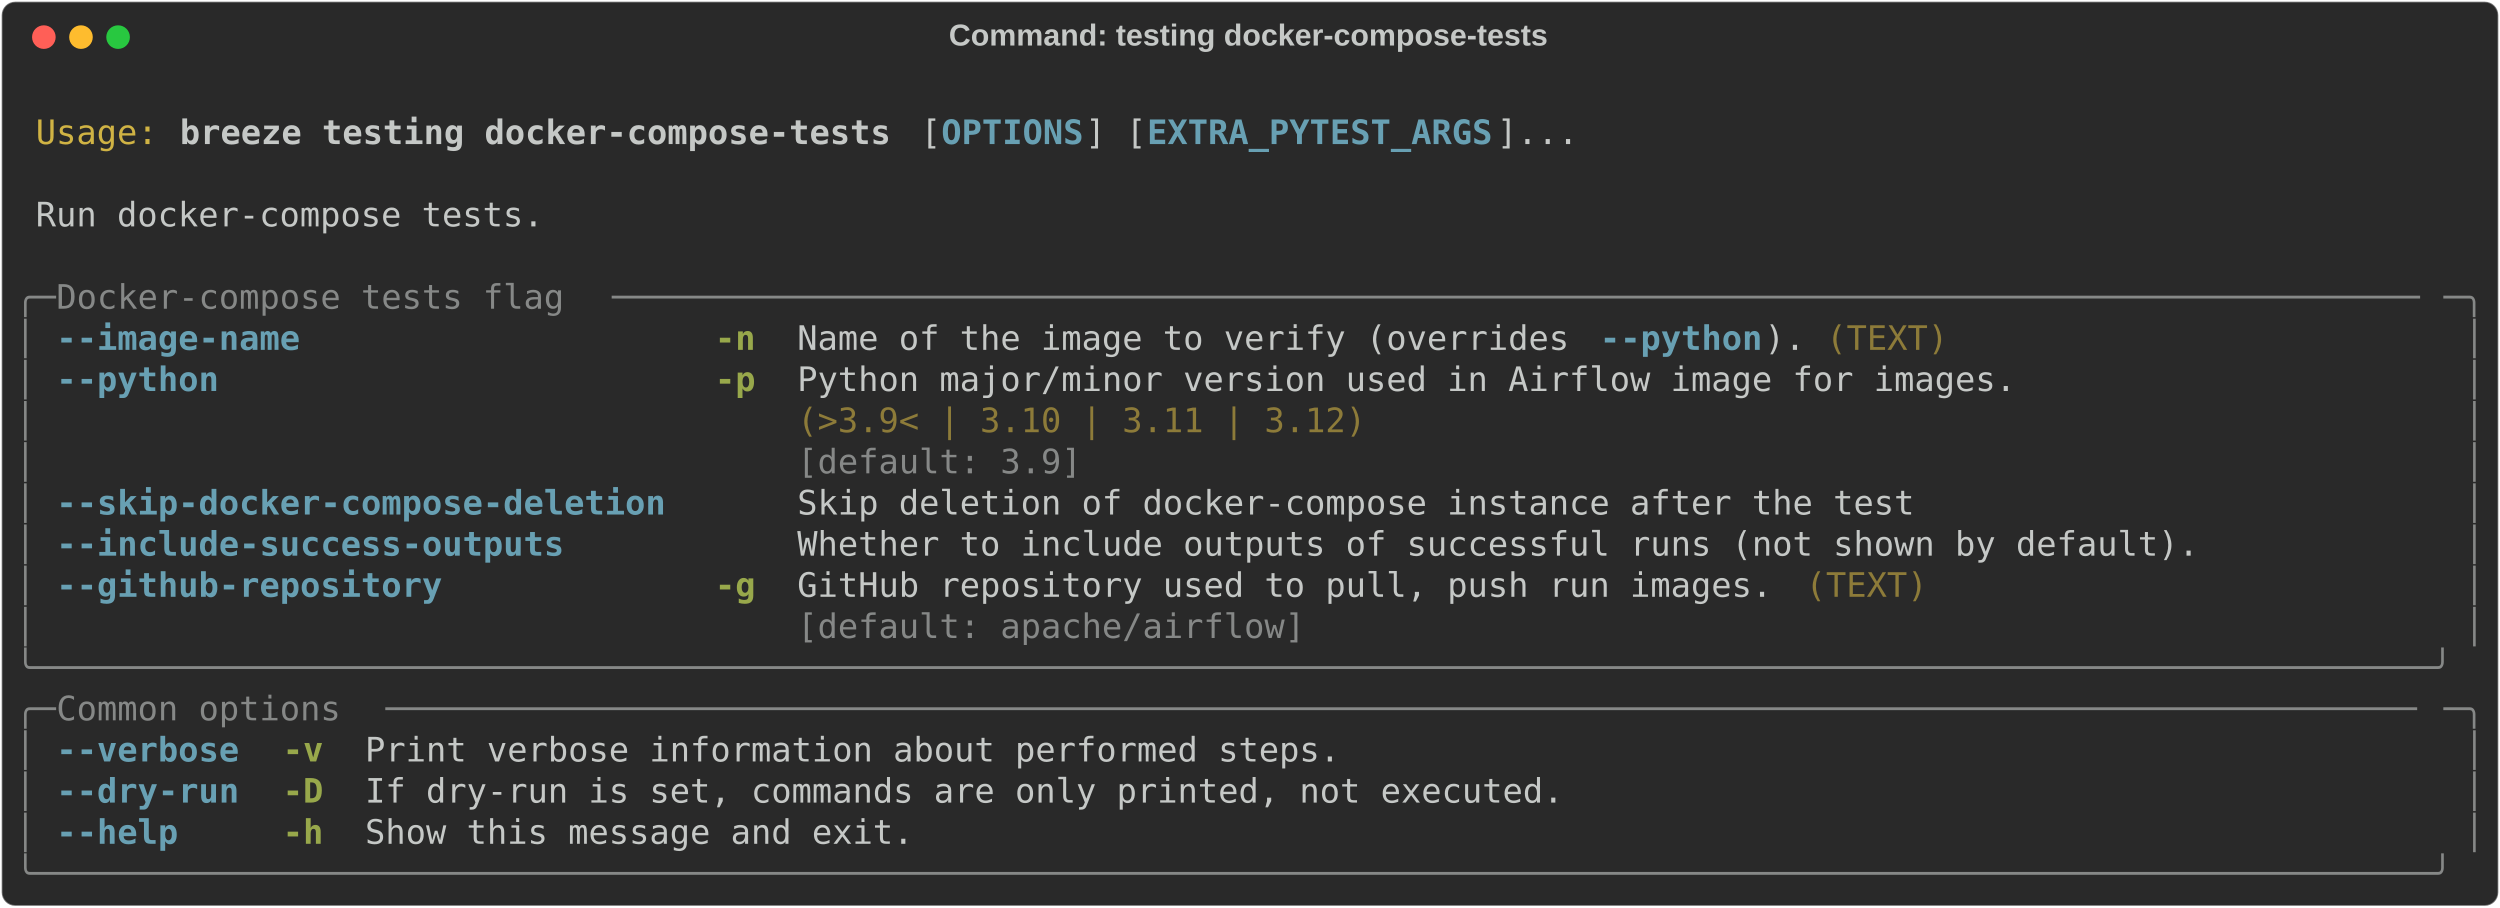
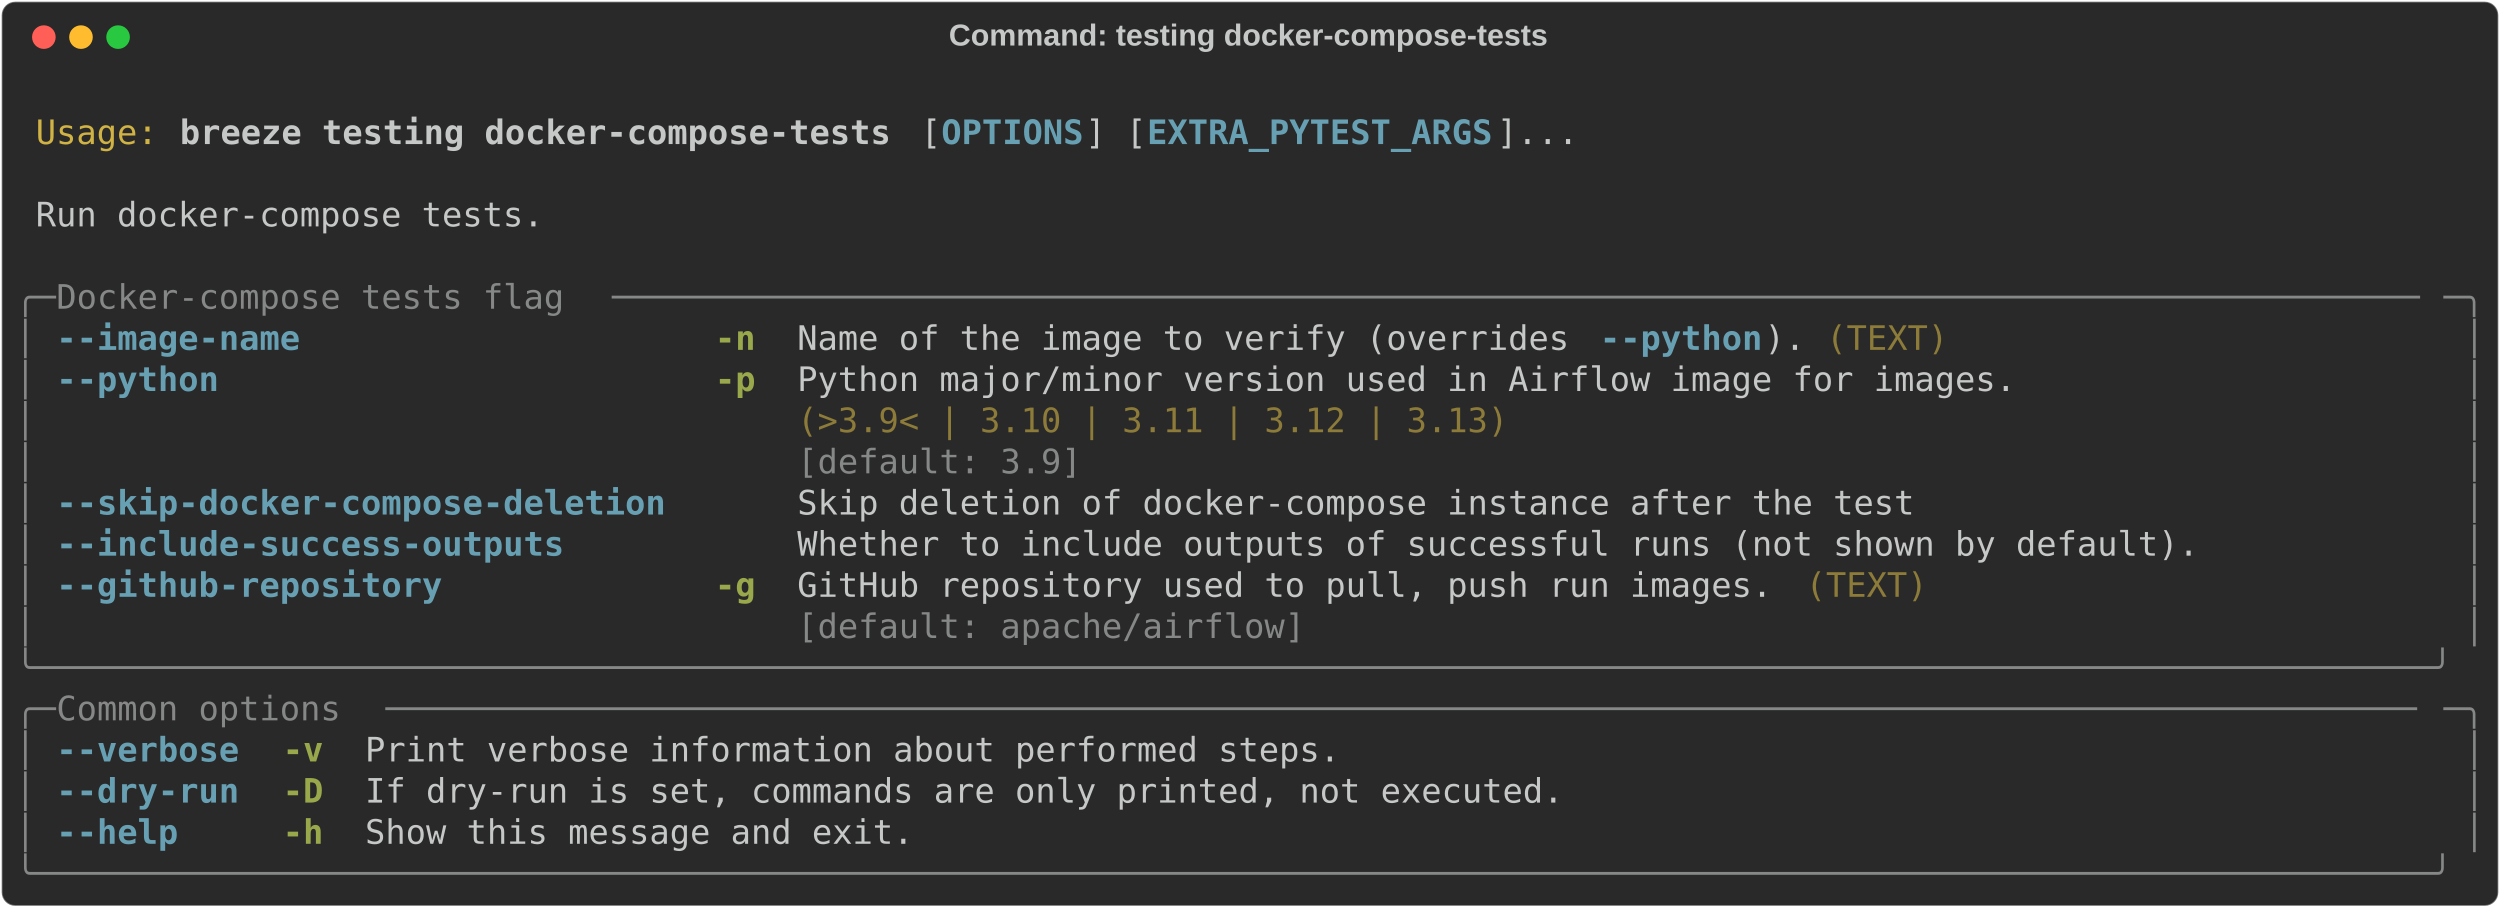
<svg xmlns="http://www.w3.org/2000/svg" class="rich-terminal" viewBox="0 0 1482 538.0">
  <style>

    @font-face {
        font-family: "Fira Code";
        src: local("FiraCode-Regular"),
                url("https://cdnjs.cloudflare.com/ajax/libs/firacode/6.2.0/woff2/FiraCode-Regular.woff2") format("woff2"),
                url("https://cdnjs.cloudflare.com/ajax/libs/firacode/6.2.0/woff/FiraCode-Regular.woff") format("woff");
        font-style: normal;
        font-weight: 400;
    }
    @font-face {
        font-family: "Fira Code";
        src: local("FiraCode-Bold"),
                url("https://cdnjs.cloudflare.com/ajax/libs/firacode/6.2.0/woff2/FiraCode-Bold.woff2") format("woff2"),
                url("https://cdnjs.cloudflare.com/ajax/libs/firacode/6.2.0/woff/FiraCode-Bold.woff") format("woff");
        font-style: bold;
        font-weight: 700;
    }

    .breeze-testing-docker-compose-tests-matrix {
        font-family: Fira Code, monospace;
        font-size: 20px;
        line-height: 24.4px;
        font-variant-east-asian: full-width;
    }

    .breeze-testing-docker-compose-tests-title {
        font-size: 18px;
        font-weight: bold;
        font-family: arial;
    }

    .breeze-testing-docker-compose-tests-r1 { fill: #c5c8c6 }
.breeze-testing-docker-compose-tests-r2 { fill: #d0b344 }
.breeze-testing-docker-compose-tests-r3 { fill: #c5c8c6;font-weight: bold }
.breeze-testing-docker-compose-tests-r4 { fill: #68a0b3;font-weight: bold }
.breeze-testing-docker-compose-tests-r5 { fill: #868887 }
.breeze-testing-docker-compose-tests-r6 { fill: #98a84b;font-weight: bold }
.breeze-testing-docker-compose-tests-r7 { fill: #8d7b39 }
    </style>
  <defs>
    <clipPath id="breeze-testing-docker-compose-tests-clip-terminal">
      <rect x="0" y="0" width="1463.0" height="487.0" />
    </clipPath>
    <clipPath id="breeze-testing-docker-compose-tests-line-0">
      <rect x="0" y="1.5" width="1464" height="24.65" />
    </clipPath>
    <clipPath id="breeze-testing-docker-compose-tests-line-1">
      <rect x="0" y="25.9" width="1464" height="24.65" />
    </clipPath>
    <clipPath id="breeze-testing-docker-compose-tests-line-2">
      <rect x="0" y="50.3" width="1464" height="24.65" />
    </clipPath>
    <clipPath id="breeze-testing-docker-compose-tests-line-3">
      <rect x="0" y="74.7" width="1464" height="24.65" />
    </clipPath>
    <clipPath id="breeze-testing-docker-compose-tests-line-4">
      <rect x="0" y="99.1" width="1464" height="24.65" />
    </clipPath>
    <clipPath id="breeze-testing-docker-compose-tests-line-5">
      <rect x="0" y="123.5" width="1464" height="24.65" />
    </clipPath>
    <clipPath id="breeze-testing-docker-compose-tests-line-6">
      <rect x="0" y="147.9" width="1464" height="24.65" />
    </clipPath>
    <clipPath id="breeze-testing-docker-compose-tests-line-7">
      <rect x="0" y="172.3" width="1464" height="24.65" />
    </clipPath>
    <clipPath id="breeze-testing-docker-compose-tests-line-8">
      <rect x="0" y="196.7" width="1464" height="24.65" />
    </clipPath>
    <clipPath id="breeze-testing-docker-compose-tests-line-9">
      <rect x="0" y="221.1" width="1464" height="24.65" />
    </clipPath>
    <clipPath id="breeze-testing-docker-compose-tests-line-10">
      <rect x="0" y="245.5" width="1464" height="24.65" />
    </clipPath>
    <clipPath id="breeze-testing-docker-compose-tests-line-11">
      <rect x="0" y="269.9" width="1464" height="24.65" />
    </clipPath>
    <clipPath id="breeze-testing-docker-compose-tests-line-12">
      <rect x="0" y="294.3" width="1464" height="24.65" />
    </clipPath>
    <clipPath id="breeze-testing-docker-compose-tests-line-13">
      <rect x="0" y="318.7" width="1464" height="24.65" />
    </clipPath>
    <clipPath id="breeze-testing-docker-compose-tests-line-14">
      <rect x="0" y="343.1" width="1464" height="24.65" />
    </clipPath>
    <clipPath id="breeze-testing-docker-compose-tests-line-15">
      <rect x="0" y="367.5" width="1464" height="24.65" />
    </clipPath>
    <clipPath id="breeze-testing-docker-compose-tests-line-16">
      <rect x="0" y="391.9" width="1464" height="24.65" />
    </clipPath>
    <clipPath id="breeze-testing-docker-compose-tests-line-17">
      <rect x="0" y="416.3" width="1464" height="24.65" />
    </clipPath>
    <clipPath id="breeze-testing-docker-compose-tests-line-18">
      <rect x="0" y="440.7" width="1464" height="24.65" />
    </clipPath>
  </defs>
  <rect fill="#292929" stroke="rgba(255,255,255,0.35)" stroke-width="1" x="1" y="1" width="1480" height="536" rx="8" />
  <text class="breeze-testing-docker-compose-tests-title" fill="#c5c8c6" text-anchor="middle" x="740" y="27">Command: testing docker-compose-tests</text>
  <g transform="translate(26,22)">
    <circle cx="0" cy="0" r="7" fill="#ff5f57" />
    <circle cx="22" cy="0" r="7" fill="#febc2e" />
    <circle cx="44" cy="0" r="7" fill="#28c840" />
  </g>
  <g transform="translate(9, 41)" clip-path="url(#breeze-testing-docker-compose-tests-clip-terminal)">
    <g class="breeze-testing-docker-compose-tests-matrix">
      <text class="breeze-testing-docker-compose-tests-r1" x="1464" y="20" textLength="12.2" clip-path="url(#breeze-testing-docker-compose-tests-line-0)">
</text>
      <text class="breeze-testing-docker-compose-tests-r2" x="12.2" y="44.4" textLength="73.2" clip-path="url(#breeze-testing-docker-compose-tests-line-1)">Usage:</text>
      <text class="breeze-testing-docker-compose-tests-r3" x="97.6" y="44.4" textLength="427" clip-path="url(#breeze-testing-docker-compose-tests-line-1)">breeze testing docker-compose-tests</text>
      <text class="breeze-testing-docker-compose-tests-r1" x="536.8" y="44.4" textLength="12.2" clip-path="url(#breeze-testing-docker-compose-tests-line-1)">[</text>
      <text class="breeze-testing-docker-compose-tests-r4" x="549" y="44.4" textLength="85.4" clip-path="url(#breeze-testing-docker-compose-tests-line-1)">OPTIONS</text>
      <text class="breeze-testing-docker-compose-tests-r1" x="634.4" y="44.4" textLength="36.6" clip-path="url(#breeze-testing-docker-compose-tests-line-1)">] [</text>
      <text class="breeze-testing-docker-compose-tests-r4" x="671" y="44.4" textLength="207.4" clip-path="url(#breeze-testing-docker-compose-tests-line-1)">EXTRA_PYTEST_ARGS</text>
      <text class="breeze-testing-docker-compose-tests-r1" x="878.4" y="44.4" textLength="48.8" clip-path="url(#breeze-testing-docker-compose-tests-line-1)">]...</text>
      <text class="breeze-testing-docker-compose-tests-r1" x="1464" y="44.4" textLength="12.2" clip-path="url(#breeze-testing-docker-compose-tests-line-1)">
</text>
      <text class="breeze-testing-docker-compose-tests-r1" x="1464" y="68.8" textLength="12.2" clip-path="url(#breeze-testing-docker-compose-tests-line-2)">
</text>
      <text class="breeze-testing-docker-compose-tests-r1" x="12.2" y="93.2" textLength="305" clip-path="url(#breeze-testing-docker-compose-tests-line-3)">Run docker-compose tests.</text>
      <text class="breeze-testing-docker-compose-tests-r1" x="1464" y="93.2" textLength="12.2" clip-path="url(#breeze-testing-docker-compose-tests-line-3)">
</text>
      <text class="breeze-testing-docker-compose-tests-r1" x="1464" y="117.6" textLength="12.2" clip-path="url(#breeze-testing-docker-compose-tests-line-4)">
</text>
      <text class="breeze-testing-docker-compose-tests-r5" x="0" y="142" textLength="24.4" clip-path="url(#breeze-testing-docker-compose-tests-line-5)">╭─</text>
      <text class="breeze-testing-docker-compose-tests-r5" x="24.4" y="142" textLength="329.4" clip-path="url(#breeze-testing-docker-compose-tests-line-5)"> Docker-compose tests flag </text>
      <text class="breeze-testing-docker-compose-tests-r5" x="353.8" y="142" textLength="1085.8" clip-path="url(#breeze-testing-docker-compose-tests-line-5)">─────────────────────────────────────────────────────────────────────────────────────────</text>
      <text class="breeze-testing-docker-compose-tests-r5" x="1439.6" y="142" textLength="24.4" clip-path="url(#breeze-testing-docker-compose-tests-line-5)">─╮</text>
      <text class="breeze-testing-docker-compose-tests-r1" x="1464" y="142" textLength="12.2" clip-path="url(#breeze-testing-docker-compose-tests-line-5)">
</text>
      <text class="breeze-testing-docker-compose-tests-r5" x="0" y="166.4" textLength="12.2" clip-path="url(#breeze-testing-docker-compose-tests-line-6)">│</text>
      <text class="breeze-testing-docker-compose-tests-r4" x="24.4" y="166.4" textLength="146.4" clip-path="url(#breeze-testing-docker-compose-tests-line-6)">--image-name</text>
      <text class="breeze-testing-docker-compose-tests-r6" x="414.8" y="166.4" textLength="24.4" clip-path="url(#breeze-testing-docker-compose-tests-line-6)">-n</text>
      <text class="breeze-testing-docker-compose-tests-r1" x="463.6" y="166.4" textLength="475.8" clip-path="url(#breeze-testing-docker-compose-tests-line-6)">Name of the image to verify (overrides </text>
      <text class="breeze-testing-docker-compose-tests-r4" x="939.4" y="166.4" textLength="97.6" clip-path="url(#breeze-testing-docker-compose-tests-line-6)">--python</text>
      <text class="breeze-testing-docker-compose-tests-r1" x="1037" y="166.4" textLength="24.4" clip-path="url(#breeze-testing-docker-compose-tests-line-6)">).</text>
      <text class="breeze-testing-docker-compose-tests-r7" x="1073.6" y="166.4" textLength="73.2" clip-path="url(#breeze-testing-docker-compose-tests-line-6)">(TEXT)</text>
      <text class="breeze-testing-docker-compose-tests-r5" x="1451.8" y="166.4" textLength="12.2" clip-path="url(#breeze-testing-docker-compose-tests-line-6)">│</text>
      <text class="breeze-testing-docker-compose-tests-r1" x="1464" y="166.4" textLength="12.2" clip-path="url(#breeze-testing-docker-compose-tests-line-6)">
</text>
      <text class="breeze-testing-docker-compose-tests-r5" x="0" y="190.8" textLength="12.2" clip-path="url(#breeze-testing-docker-compose-tests-line-7)">│</text>
      <text class="breeze-testing-docker-compose-tests-r4" x="24.4" y="190.8" textLength="97.6" clip-path="url(#breeze-testing-docker-compose-tests-line-7)">--python</text>
      <text class="breeze-testing-docker-compose-tests-r6" x="414.8" y="190.8" textLength="24.4" clip-path="url(#breeze-testing-docker-compose-tests-line-7)">-p</text>
      <text class="breeze-testing-docker-compose-tests-r1" x="463.6" y="190.8" textLength="732" clip-path="url(#breeze-testing-docker-compose-tests-line-7)">Python major/minor version used in Airflow image for images.</text>
      <text class="breeze-testing-docker-compose-tests-r5" x="1451.8" y="190.8" textLength="12.2" clip-path="url(#breeze-testing-docker-compose-tests-line-7)">│</text>
      <text class="breeze-testing-docker-compose-tests-r1" x="1464" y="190.8" textLength="12.2" clip-path="url(#breeze-testing-docker-compose-tests-line-7)">
</text>
      <text class="breeze-testing-docker-compose-tests-r5" x="0" y="215.2" textLength="12.2" clip-path="url(#breeze-testing-docker-compose-tests-line-8)">│</text>
-       <text class="breeze-testing-docker-compose-tests-r7" x="463.6" y="215.2" textLength="732" clip-path="url(#breeze-testing-docker-compose-tests-line-8)">(&gt;3.9&lt; | 3.10 | 3.11 | 3.12)                                </text>
+       <text class="breeze-testing-docker-compose-tests-r7" x="463.6" y="215.2" textLength="732" clip-path="url(#breeze-testing-docker-compose-tests-line-8)">(&gt;3.9&lt; | 3.10 | 3.11 | 3.12 | 3.13)                         </text>
      <text class="breeze-testing-docker-compose-tests-r5" x="1451.8" y="215.2" textLength="12.2" clip-path="url(#breeze-testing-docker-compose-tests-line-8)">│</text>
      <text class="breeze-testing-docker-compose-tests-r1" x="1464" y="215.2" textLength="12.2" clip-path="url(#breeze-testing-docker-compose-tests-line-8)">
</text>
      <text class="breeze-testing-docker-compose-tests-r5" x="0" y="239.6" textLength="12.2" clip-path="url(#breeze-testing-docker-compose-tests-line-9)">│</text>
      <text class="breeze-testing-docker-compose-tests-r5" x="463.6" y="239.6" textLength="732" clip-path="url(#breeze-testing-docker-compose-tests-line-9)">[default: 3.9]                                              </text>
      <text class="breeze-testing-docker-compose-tests-r5" x="1451.8" y="239.6" textLength="12.2" clip-path="url(#breeze-testing-docker-compose-tests-line-9)">│</text>
      <text class="breeze-testing-docker-compose-tests-r1" x="1464" y="239.6" textLength="12.2" clip-path="url(#breeze-testing-docker-compose-tests-line-9)">
</text>
      <text class="breeze-testing-docker-compose-tests-r5" x="0" y="264" textLength="12.2" clip-path="url(#breeze-testing-docker-compose-tests-line-10)">│</text>
      <text class="breeze-testing-docker-compose-tests-r4" x="24.4" y="264" textLength="366" clip-path="url(#breeze-testing-docker-compose-tests-line-10)">--skip-docker-compose-deletion</text>
      <text class="breeze-testing-docker-compose-tests-r1" x="463.6" y="264" textLength="671" clip-path="url(#breeze-testing-docker-compose-tests-line-10)">Skip deletion of docker-compose instance after the test</text>
      <text class="breeze-testing-docker-compose-tests-r5" x="1451.8" y="264" textLength="12.2" clip-path="url(#breeze-testing-docker-compose-tests-line-10)">│</text>
      <text class="breeze-testing-docker-compose-tests-r1" x="1464" y="264" textLength="12.2" clip-path="url(#breeze-testing-docker-compose-tests-line-10)">
</text>
      <text class="breeze-testing-docker-compose-tests-r5" x="0" y="288.4" textLength="12.2" clip-path="url(#breeze-testing-docker-compose-tests-line-11)">│</text>
      <text class="breeze-testing-docker-compose-tests-r4" x="24.4" y="288.4" textLength="305" clip-path="url(#breeze-testing-docker-compose-tests-line-11)">--include-success-outputs</text>
      <text class="breeze-testing-docker-compose-tests-r1" x="463.6" y="288.4" textLength="841.8" clip-path="url(#breeze-testing-docker-compose-tests-line-11)">Whether to include outputs of successful runs (not shown by default).</text>
      <text class="breeze-testing-docker-compose-tests-r5" x="1451.8" y="288.4" textLength="12.2" clip-path="url(#breeze-testing-docker-compose-tests-line-11)">│</text>
      <text class="breeze-testing-docker-compose-tests-r1" x="1464" y="288.4" textLength="12.2" clip-path="url(#breeze-testing-docker-compose-tests-line-11)">
</text>
      <text class="breeze-testing-docker-compose-tests-r5" x="0" y="312.8" textLength="12.2" clip-path="url(#breeze-testing-docker-compose-tests-line-12)">│</text>
      <text class="breeze-testing-docker-compose-tests-r4" x="24.4" y="312.8" textLength="231.8" clip-path="url(#breeze-testing-docker-compose-tests-line-12)">--github-repository</text>
      <text class="breeze-testing-docker-compose-tests-r6" x="414.8" y="312.8" textLength="24.4" clip-path="url(#breeze-testing-docker-compose-tests-line-12)">-g</text>
      <text class="breeze-testing-docker-compose-tests-r1" x="463.6" y="312.8" textLength="585.6" clip-path="url(#breeze-testing-docker-compose-tests-line-12)">GitHub repository used to pull, push run images.</text>
      <text class="breeze-testing-docker-compose-tests-r7" x="1061.4" y="312.8" textLength="73.2" clip-path="url(#breeze-testing-docker-compose-tests-line-12)">(TEXT)</text>
      <text class="breeze-testing-docker-compose-tests-r5" x="1451.8" y="312.8" textLength="12.2" clip-path="url(#breeze-testing-docker-compose-tests-line-12)">│</text>
      <text class="breeze-testing-docker-compose-tests-r1" x="1464" y="312.8" textLength="12.2" clip-path="url(#breeze-testing-docker-compose-tests-line-12)">
</text>
      <text class="breeze-testing-docker-compose-tests-r5" x="0" y="337.2" textLength="12.2" clip-path="url(#breeze-testing-docker-compose-tests-line-13)">│</text>
      <text class="breeze-testing-docker-compose-tests-r5" x="463.6" y="337.2" textLength="585.6" clip-path="url(#breeze-testing-docker-compose-tests-line-13)">[default: apache/airflow]                       </text>
      <text class="breeze-testing-docker-compose-tests-r5" x="1451.8" y="337.2" textLength="12.2" clip-path="url(#breeze-testing-docker-compose-tests-line-13)">│</text>
      <text class="breeze-testing-docker-compose-tests-r1" x="1464" y="337.2" textLength="12.2" clip-path="url(#breeze-testing-docker-compose-tests-line-13)">
</text>
      <text class="breeze-testing-docker-compose-tests-r5" x="0" y="361.6" textLength="1464" clip-path="url(#breeze-testing-docker-compose-tests-line-14)">╰──────────────────────────────────────────────────────────────────────────────────────────────────────────────────────╯</text>
      <text class="breeze-testing-docker-compose-tests-r1" x="1464" y="361.6" textLength="12.2" clip-path="url(#breeze-testing-docker-compose-tests-line-14)">
</text>
      <text class="breeze-testing-docker-compose-tests-r5" x="0" y="386" textLength="24.4" clip-path="url(#breeze-testing-docker-compose-tests-line-15)">╭─</text>
      <text class="breeze-testing-docker-compose-tests-r5" x="24.4" y="386" textLength="195.2" clip-path="url(#breeze-testing-docker-compose-tests-line-15)"> Common options </text>
      <text class="breeze-testing-docker-compose-tests-r5" x="219.6" y="386" textLength="1220" clip-path="url(#breeze-testing-docker-compose-tests-line-15)">────────────────────────────────────────────────────────────────────────────────────────────────────</text>
      <text class="breeze-testing-docker-compose-tests-r5" x="1439.6" y="386" textLength="24.4" clip-path="url(#breeze-testing-docker-compose-tests-line-15)">─╮</text>
      <text class="breeze-testing-docker-compose-tests-r1" x="1464" y="386" textLength="12.2" clip-path="url(#breeze-testing-docker-compose-tests-line-15)">
</text>
      <text class="breeze-testing-docker-compose-tests-r5" x="0" y="410.4" textLength="12.2" clip-path="url(#breeze-testing-docker-compose-tests-line-16)">│</text>
      <text class="breeze-testing-docker-compose-tests-r4" x="24.4" y="410.4" textLength="109.8" clip-path="url(#breeze-testing-docker-compose-tests-line-16)">--verbose</text>
      <text class="breeze-testing-docker-compose-tests-r6" x="158.6" y="410.4" textLength="24.4" clip-path="url(#breeze-testing-docker-compose-tests-line-16)">-v</text>
      <text class="breeze-testing-docker-compose-tests-r1" x="207.4" y="410.4" textLength="585.6" clip-path="url(#breeze-testing-docker-compose-tests-line-16)">Print verbose information about performed steps.</text>
      <text class="breeze-testing-docker-compose-tests-r5" x="1451.8" y="410.4" textLength="12.2" clip-path="url(#breeze-testing-docker-compose-tests-line-16)">│</text>
      <text class="breeze-testing-docker-compose-tests-r1" x="1464" y="410.4" textLength="12.2" clip-path="url(#breeze-testing-docker-compose-tests-line-16)">
</text>
      <text class="breeze-testing-docker-compose-tests-r5" x="0" y="434.8" textLength="12.2" clip-path="url(#breeze-testing-docker-compose-tests-line-17)">│</text>
      <text class="breeze-testing-docker-compose-tests-r4" x="24.4" y="434.8" textLength="109.8" clip-path="url(#breeze-testing-docker-compose-tests-line-17)">--dry-run</text>
      <text class="breeze-testing-docker-compose-tests-r6" x="158.6" y="434.8" textLength="24.4" clip-path="url(#breeze-testing-docker-compose-tests-line-17)">-D</text>
      <text class="breeze-testing-docker-compose-tests-r1" x="207.4" y="434.8" textLength="719.8" clip-path="url(#breeze-testing-docker-compose-tests-line-17)">If dry-run is set, commands are only printed, not executed.</text>
      <text class="breeze-testing-docker-compose-tests-r5" x="1451.8" y="434.8" textLength="12.2" clip-path="url(#breeze-testing-docker-compose-tests-line-17)">│</text>
      <text class="breeze-testing-docker-compose-tests-r1" x="1464" y="434.8" textLength="12.2" clip-path="url(#breeze-testing-docker-compose-tests-line-17)">
</text>
      <text class="breeze-testing-docker-compose-tests-r5" x="0" y="459.2" textLength="12.2" clip-path="url(#breeze-testing-docker-compose-tests-line-18)">│</text>
      <text class="breeze-testing-docker-compose-tests-r4" x="24.4" y="459.2" textLength="73.2" clip-path="url(#breeze-testing-docker-compose-tests-line-18)">--help</text>
      <text class="breeze-testing-docker-compose-tests-r6" x="158.6" y="459.2" textLength="24.4" clip-path="url(#breeze-testing-docker-compose-tests-line-18)">-h</text>
      <text class="breeze-testing-docker-compose-tests-r1" x="207.4" y="459.2" textLength="329.4" clip-path="url(#breeze-testing-docker-compose-tests-line-18)">Show this message and exit.</text>
      <text class="breeze-testing-docker-compose-tests-r5" x="1451.8" y="459.2" textLength="12.2" clip-path="url(#breeze-testing-docker-compose-tests-line-18)">│</text>
      <text class="breeze-testing-docker-compose-tests-r1" x="1464" y="459.2" textLength="12.2" clip-path="url(#breeze-testing-docker-compose-tests-line-18)">
</text>
      <text class="breeze-testing-docker-compose-tests-r5" x="0" y="483.6" textLength="1464" clip-path="url(#breeze-testing-docker-compose-tests-line-19)">╰──────────────────────────────────────────────────────────────────────────────────────────────────────────────────────╯</text>
      <text class="breeze-testing-docker-compose-tests-r1" x="1464" y="483.6" textLength="12.2" clip-path="url(#breeze-testing-docker-compose-tests-line-19)">
</text>
    </g>
  </g>
</svg>
